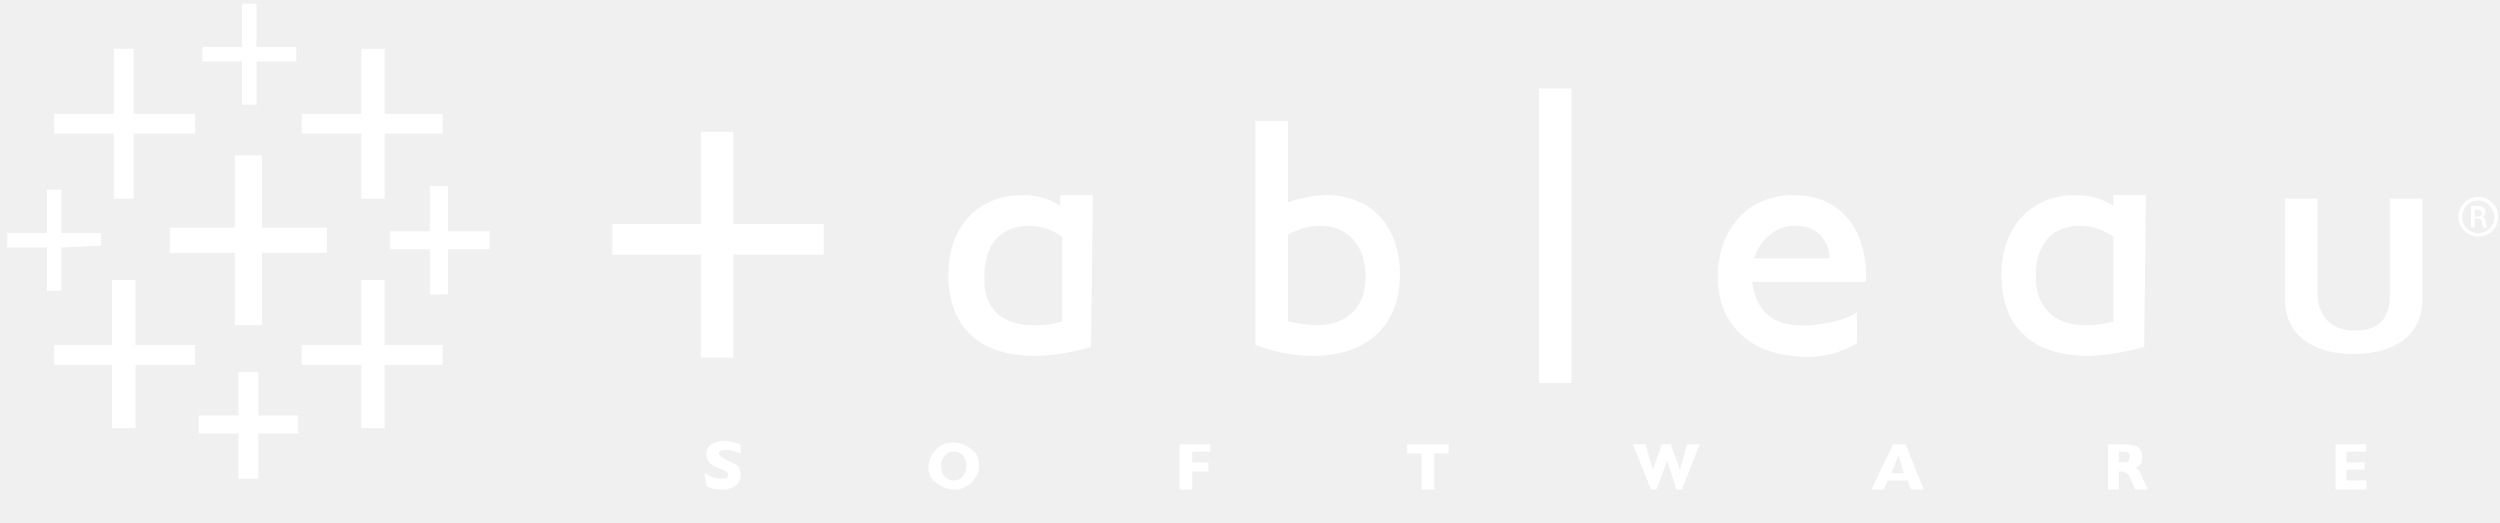
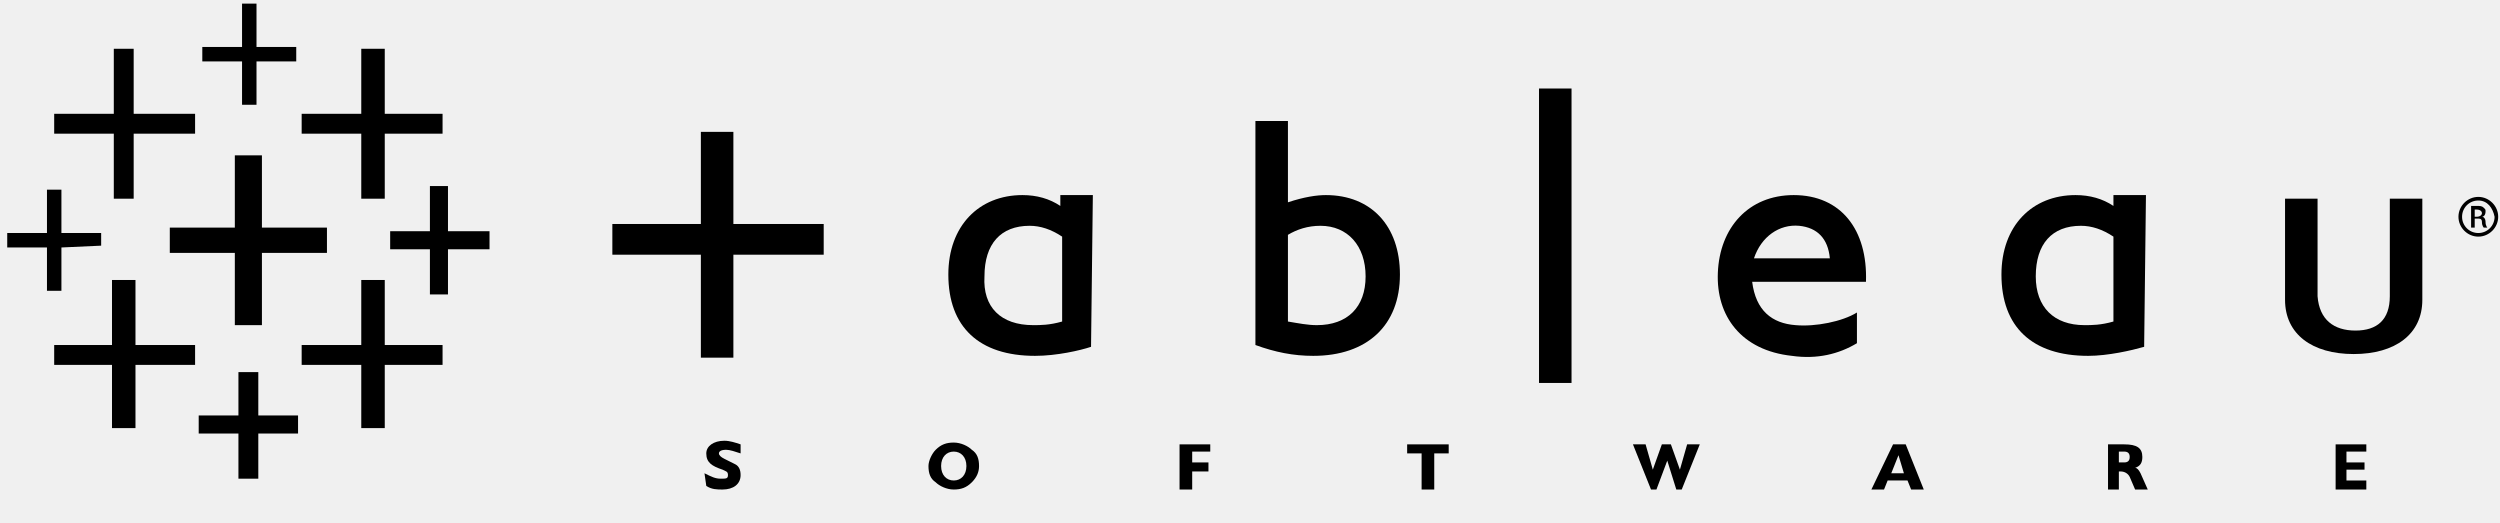
<svg xmlns="http://www.w3.org/2000/svg" version="1.1" id="Layer_1" x="0px" y="0px" viewBox="0 0 138.4 28.9" style="enable-background:new 0 0 138.4 28.9;" xml:space="preserve">
-   <style type="text/css">
- 	.st0{fill:#FFFFFF;}
- 	.st1{fill-rule:evenodd;clip-rule:evenodd;fill:#FFFFFF;}
- </style>
  <g>
-     <polygon class="st0" points="18.1,12.6 14.5,12.6 14.5,8.6 13,8.6 13,12.6 9.4,12.6 9.4,14 13,14 13,18 14.5,18 14.5,14 18.1,14     " />
-     <polygon class="st0" points="10.8,19.1 7.5,19.1 7.5,15.5 6.2,15.5 6.2,19.1 3,19.1 3,20.2 6.2,20.2 6.2,23.7 7.5,23.7 7.5,20.2    10.8,20.2  " />
-     <polygon class="st0" points="24.5,6.3 21.3,6.3 21.3,2.7 20,2.7 20,6.3 16.7,6.3 16.7,7.4 20,7.4 20,11 21.3,11 21.3,7.4 24.5,7.4     " />
-     <polygon class="st0" points="16.5,23 14.3,23 14.3,20.6 13.2,20.6 13.2,23 11,23 11,24 13.2,24 13.2,26.5 14.3,26.5 14.3,24    16.5,24  " />
-     <polygon class="st0" points="10.8,6.3 7.4,6.3 7.4,2.7 6.3,2.7 6.3,6.3 3,6.3 3,7.4 6.3,7.4 6.3,11 7.4,11 7.4,7.4 10.8,7.4  " />
-     <polygon class="st0" points="27.1,12.8 24.8,12.8 24.8,10.3 23.8,10.3 23.8,12.8 21.6,12.8 21.6,13.8 23.8,13.8 23.8,16.3    24.8,16.3 24.8,13.8 27.1,13.8  " />
-     <polygon class="st1" points="24.5,19.1 21.3,19.1 21.3,15.5 20,15.5 20,19.1 16.7,19.1 16.7,20.2 20,20.2 20,23.7 21.3,23.7    21.3,20.2 24.5,20.2  " />
-     <polygon class="st0" points="13.4,0.2 13.4,2.6 11.2,2.6 11.2,3.4 13.4,3.4 13.4,5.8 14.2,5.8 14.2,3.4 16.4,3.4 16.4,2.6    14.2,2.6 14.2,0.2  " />
-     <polygon class="st0" points="5.6,12.9 3.4,12.9 3.4,10.5 2.6,10.5 2.6,12.9 0.4,12.9 0.4,13.7 2.6,13.7 2.6,16.1 3.4,16.1    3.4,13.7 5.6,13.6  " />
+     <polygon points="18.1,12.6 14.5,12.6 14.5,8.6 13,8.6 13,12.6 9.4,12.6 9.4,14 13,14 13,18 14.5,18 14.5,14 18.1,14     " />
+     <polygon points="10.8,19.1 7.5,19.1 7.5,15.5 6.2,15.5 6.2,19.1 3,19.1 3,20.2 6.2,20.2 6.2,23.7 7.5,23.7 7.5,20.2    10.8,20.2  " />
+     <polygon points="24.5,6.3 21.3,6.3 21.3,2.7 20,2.7 20,6.3 16.7,6.3 16.7,7.4 20,7.4 20,11 21.3,11 21.3,7.4 24.5,7.4     " />
+     <polygon points="16.5,23 14.3,23 14.3,20.6 13.2,20.6 13.2,23 11,23 11,24 13.2,24 13.2,26.5 14.3,26.5 14.3,24    16.5,24  " />
+     <polygon points="10.8,6.3 7.4,6.3 7.4,2.7 6.3,2.7 6.3,6.3 3,6.3 3,7.4 6.3,7.4 6.3,11 7.4,11 7.4,7.4 10.8,7.4  " />
+     <polygon points="27.1,12.8 24.8,12.8 24.8,10.3 23.8,10.3 23.8,12.8 21.6,12.8 21.6,13.8 23.8,13.8 23.8,16.3    24.8,16.3 24.8,13.8 27.1,13.8  " />
+     <polygon points="24.5,19.1 21.3,19.1 21.3,15.5 20,15.5 20,19.1 16.7,19.1 16.7,20.2 20,20.2 20,23.7 21.3,23.7    21.3,20.2 24.5,20.2  " />
+     <polygon points="13.4,0.2 13.4,2.6 11.2,2.6 11.2,3.4 13.4,3.4 13.4,5.8 14.2,5.8 14.2,3.4 16.4,3.4 16.4,2.6    14.2,2.6 14.2,0.2  " />
+     <polygon points="5.6,12.9 3.4,12.9 3.4,10.5 2.6,10.5 2.6,12.9 0.4,12.9 0.4,13.7 2.6,13.7 2.6,16.1 3.4,16.1    3.4,13.7 5.6,13.6  " />
    <g>
-       <path class="st1" d="M39.1,26.9c0.3,0.2,0.6,0.2,0.9,0.2c0.6,0,1-0.3,1-0.8c0-0.3-0.1-0.5-0.3-0.6c-0.2-0.1-0.4-0.2-0.6-0.3    s-0.3-0.2-0.3-0.3c0-0.1,0.1-0.2,0.4-0.2c0.2,0,0.5,0.1,0.8,0.2v-0.5c-0.3-0.1-0.6-0.2-0.9-0.2c-0.6,0-1,0.3-1,0.7    c0,0.5,0.3,0.7,0.9,0.9c0.2,0.1,0.3,0.1,0.3,0.3c0,0.2-0.1,0.2-0.4,0.2c-0.3,0-0.5-0.1-0.9-0.3L39.1,26.9L39.1,26.9z" />
-       <path class="st1" d="M51.4,25.8c0,0.4,0.1,0.7,0.4,0.9c0.2,0.2,0.6,0.4,1,0.4c0.4,0,0.7-0.1,1-0.4s0.4-0.6,0.4-0.9    c0-0.4-0.1-0.7-0.4-0.9c-0.2-0.2-0.6-0.4-1-0.4c-0.4,0-0.7,0.1-1,0.4C51.6,25.1,51.4,25.5,51.4,25.8 M52.1,25.8    c0-0.5,0.3-0.8,0.7-0.8c0.4,0,0.7,0.3,0.7,0.8s-0.3,0.8-0.7,0.8S52.1,26.3,52.1,25.8" />
-       <polygon class="st1" points="65.3,27.1 66,27.1 66,26.1 66.9,26.1 66.9,25.6 66,25.6 66,25 67,25 67,24.6 65.3,24.6   " />
-       <polygon class="st1" points="78.7,27.1 79.4,27.1 79.4,25.1 80.2,25.1 80.2,24.6 77.9,24.6 77.9,25.1 78.7,25.1   " />
-       <polygon class="st1" points="91.4,27.1 91.7,27.1 92.3,25.5 92.8,27.1 93.1,27.1 94.1,24.6 93.4,24.6 93,26 92.5,24.6 92,24.6     91.5,26 91.1,24.6 90.4,24.6   " />
-       <path class="st1" d="M103.6,27.1h0.7l0.2-0.5h1.1l0.2,0.5h0.7l-1-2.5h-0.7L103.6,27.1z M104.7,26.2l0.4-1l0.3,1H104.7z" />
-       <path class="st1" d="M116.7,27.1h0.6v-1c0,0,0.1,0,0.1,0c0.2,0,0.4,0.1,0.5,0.3l0.3,0.7h0.7l-0.4-0.9c-0.1-0.2-0.2-0.3-0.3-0.3    c0.3-0.1,0.4-0.3,0.4-0.6c0-0.5-0.3-0.7-1-0.7h-0.9V27.1z M117.6,25.6h-0.3V25h0.3c0.2,0,0.3,0.1,0.3,0.3    C117.9,25.5,117.8,25.6,117.6,25.6" />
-       <polygon class="st1" points="129.3,27.1 131,27.1 131,26.6 129.9,26.6 129.9,26 130.9,26 130.9,25.6 129.9,25.6 129.9,25 131,25     131,24.6 129.3,24.6   " />
-       <path class="st1" d="M71.3,11.2c0.9-0.3,1.6-0.4,2.1-0.4c2.5,0,4.1,1.7,4.1,4.4c0,2.8-1.8,4.5-4.8,4.5c-1.1,0-2.1-0.2-3.2-0.6    L69.5,6.7h1.8L71.3,11.2L71.3,11.2z M72.9,18c1.7,0,2.7-1,2.7-2.7c0-1.7-1-2.8-2.5-2.8c-0.7,0-1.3,0.2-1.8,0.5v4.8    C71.9,17.9,72.4,18,72.9,18" />
+       <path d="M39.1,26.9c0.3,0.2,0.6,0.2,0.9,0.2c0.6,0,1-0.3,1-0.8c0-0.3-0.1-0.5-0.3-0.6c-0.2-0.1-0.4-0.2-0.6-0.3    s-0.3-0.2-0.3-0.3c0-0.1,0.1-0.2,0.4-0.2c0.2,0,0.5,0.1,0.8,0.2v-0.5c-0.3-0.1-0.6-0.2-0.9-0.2c-0.6,0-1,0.3-1,0.7    c0,0.5,0.3,0.7,0.9,0.9c0.2,0.1,0.3,0.1,0.3,0.3c0,0.2-0.1,0.2-0.4,0.2c-0.3,0-0.5-0.1-0.9-0.3L39.1,26.9L39.1,26.9z" />
+       <path d="M51.4,25.8c0,0.4,0.1,0.7,0.4,0.9c0.2,0.2,0.6,0.4,1,0.4c0.4,0,0.7-0.1,1-0.4s0.4-0.6,0.4-0.9    c0-0.4-0.1-0.7-0.4-0.9c-0.2-0.2-0.6-0.4-1-0.4c-0.4,0-0.7,0.1-1,0.4C51.6,25.1,51.4,25.5,51.4,25.8 M52.1,25.8    c0-0.5,0.3-0.8,0.7-0.8c0.4,0,0.7,0.3,0.7,0.8s-0.3,0.8-0.7,0.8S52.1,26.3,52.1,25.8" />
+       <polygon points="65.3,27.1 66,27.1 66,26.1 66.9,26.1 66.9,25.6 66,25.6 66,25 67,25 67,24.6 65.3,24.6   " />
+       <polygon points="78.7,27.1 79.4,27.1 79.4,25.1 80.2,25.1 80.2,24.6 77.9,24.6 77.9,25.1 78.7,25.1   " />
+       <polygon points="91.4,27.1 91.7,27.1 92.3,25.5 92.8,27.1 93.1,27.1 94.1,24.6 93.4,24.6 93,26 92.5,24.6 92,24.6     91.5,26 91.1,24.6 90.4,24.6   " />
+       <path d="M103.6,27.1h0.7l0.2-0.5h1.1l0.2,0.5h0.7l-1-2.5h-0.7L103.6,27.1z M104.7,26.2l0.4-1l0.3,1H104.7z" />
+       <path d="M116.7,27.1h0.6v-1c0,0,0.1,0,0.1,0c0.2,0,0.4,0.1,0.5,0.3l0.3,0.7h0.7l-0.4-0.9c-0.1-0.2-0.2-0.3-0.3-0.3    c0.3-0.1,0.4-0.3,0.4-0.6c0-0.5-0.3-0.7-1-0.7h-0.9V27.1z M117.6,25.6h-0.3V25h0.3c0.2,0,0.3,0.1,0.3,0.3    C117.9,25.5,117.8,25.6,117.6,25.6" />
+       <polygon points="129.3,27.1 131,27.1 131,26.6 129.9,26.6 129.9,26 130.9,26 130.9,25.6 129.9,25.6 129.9,25 131,25     131,24.6 129.3,24.6   " />
+       <path d="M71.3,11.2c0.9-0.3,1.6-0.4,2.1-0.4c2.5,0,4.1,1.7,4.1,4.4c0,2.8-1.8,4.5-4.8,4.5c-1.1,0-2.1-0.2-3.2-0.6    L69.5,6.7h1.8L71.3,11.2L71.3,11.2z M72.9,18c1.7,0,2.7-1,2.7-2.7c0-1.7-1-2.8-2.5-2.8c-0.7,0-1.3,0.2-1.8,0.5v4.8    C71.9,17.9,72.4,18,72.9,18" />
      <rect x="85.2" y="4.9" class="st1" width="1.8" height="16.3" />
-       <path class="st1" d="M97.1,14.3h4.2c-0.1-1.1-0.7-1.7-1.7-1.8C98.5,12.4,97.5,13.1,97.1,14.3 M99.2,19.7c-2.8-0.3-4.2-2.2-4.1-4.6    c0.1-2.5,1.7-4.3,4.2-4.3c2.6,0,4.1,1.9,4,4.8H97c0.2,1.6,1.1,2.3,2.4,2.4c1.1,0.1,2.6-0.2,3.4-0.7v1.7    C101.8,19.6,100.6,19.9,99.2,19.7" />
-       <path class="st1" d="M130.4,18.3c1.2,0,1.9-0.6,1.9-1.9V11h1.8v5.6c0,1.9-1.5,3-3.8,3c-2.3,0-3.8-1.1-3.8-3V11h1.8v5.4    C128.4,17.7,129.2,18.3,130.4,18.3" />
-       <path class="st1" d="M57.3,19.7c-3.1,0-4.8-1.6-4.8-4.5c0-2.7,1.7-4.4,4.1-4.4c0.8,0,1.5,0.2,2.1,0.6v-0.6h1.8l-0.1,8.4    C59.8,19.4,58.5,19.7,57.3,19.7 M57.2,18c0.4,0,0.9,0,1.6-0.2l0-4.7c-0.6-0.4-1.2-0.6-1.8-0.6c-1.6,0-2.5,1-2.5,2.8    C54.4,17,55.4,18,57.2,18" />
-       <path class="st1" d="M115.6,19.7c-3.1,0-4.8-1.6-4.8-4.5c0-2.7,1.7-4.4,4.1-4.4c0.8,0,1.5,0.2,2.1,0.6v-0.6h1.8l-0.1,8.4    C118,19.4,116.7,19.7,115.6,19.7 M115.4,18c0.4,0,0.9,0,1.6-0.2l0-4.7c-0.6-0.4-1.2-0.6-1.8-0.6c-1.6,0-2.5,1-2.5,2.8    C112.7,17,113.7,18,115.4,18" />
+       <path d="M97.1,14.3h4.2c-0.1-1.1-0.7-1.7-1.7-1.8C98.5,12.4,97.5,13.1,97.1,14.3 M99.2,19.7c-2.8-0.3-4.2-2.2-4.1-4.6    c0.1-2.5,1.7-4.3,4.2-4.3c2.6,0,4.1,1.9,4,4.8H97c0.2,1.6,1.1,2.3,2.4,2.4c1.1,0.1,2.6-0.2,3.4-0.7v1.7    C101.8,19.6,100.6,19.9,99.2,19.7" />
+       <path d="M130.4,18.3c1.2,0,1.9-0.6,1.9-1.9V11h1.8v5.6c0,1.9-1.5,3-3.8,3c-2.3,0-3.8-1.1-3.8-3V11h1.8v5.4    C128.4,17.7,129.2,18.3,130.4,18.3" />
+       <path d="M57.3,19.7c-3.1,0-4.8-1.6-4.8-4.5c0-2.7,1.7-4.4,4.1-4.4c0.8,0,1.5,0.2,2.1,0.6v-0.6h1.8l-0.1,8.4    C59.8,19.4,58.5,19.7,57.3,19.7 M57.2,18c0.4,0,0.9,0,1.6-0.2l0-4.7c-0.6-0.4-1.2-0.6-1.8-0.6c-1.6,0-2.5,1-2.5,2.8    C54.4,17,55.4,18,57.2,18" />
+       <path d="M115.6,19.7c-3.1,0-4.8-1.6-4.8-4.5c0-2.7,1.7-4.4,4.1-4.4c0.8,0,1.5,0.2,2.1,0.6v-0.6h1.8l-0.1,8.4    C118,19.4,116.7,19.7,115.6,19.7 M115.4,18c0.4,0,0.9,0,1.6-0.2l0-4.7c-0.6-0.4-1.2-0.6-1.8-0.6c-1.6,0-2.5,1-2.5,2.8    C112.7,17,113.7,18,115.4,18" />
    </g>
    <g>
-       <polygon class="st0" points="38.8,7.3 40.6,7.3 40.6,12.4 45.6,12.4 45.6,14.1 40.6,14.1 40.6,19.8 38.8,19.8 38.8,14.1     33.9,14.1 33.9,12.4 38.8,12.4   " />
-       <path class="st0" d="M137.2,10.9c0.6,0,1.1,0.5,1.1,1.1c0,0.6-0.5,1.1-1.1,1.1s-1.1-0.5-1.1-1.1C136.1,11.4,136.6,10.9,137.2,10.9    L137.2,10.9z M137.2,11.1c-0.5,0-0.9,0.4-0.9,0.9c0,0.5,0.4,0.9,0.9,0.9c0.5,0,0.9-0.4,0.9-0.9C138,11.5,137.7,11.1,137.2,11.1    L137.2,11.1z M137,12.6h-0.2v-1.2c0.1,0,0.2,0,0.3,0c0.2,0,0.3,0,0.4,0.1s0.1,0.1,0.1,0.2c0,0.2-0.1,0.3-0.2,0.3v0    c0.1,0,0.2,0.1,0.2,0.3c0,0.2,0.1,0.3,0.1,0.3h-0.2c0,0-0.1-0.1-0.1-0.3c0-0.2-0.1-0.2-0.3-0.2H137V12.6z M137,12h0.1    c0.2,0,0.3-0.1,0.3-0.2c0-0.1-0.1-0.2-0.3-0.2c-0.1,0-0.1,0-0.1,0V12z" />
+       <polygon points="38.8,7.3 40.6,7.3 40.6,12.4 45.6,12.4 45.6,14.1 40.6,14.1 40.6,19.8 38.8,19.8 38.8,14.1     33.9,14.1 33.9,12.4 38.8,12.4   " />
+       <path d="M137.2,10.9c0.6,0,1.1,0.5,1.1,1.1c0,0.6-0.5,1.1-1.1,1.1s-1.1-0.5-1.1-1.1C136.1,11.4,136.6,10.9,137.2,10.9    L137.2,10.9z M137.2,11.1c-0.5,0-0.9,0.4-0.9,0.9c0,0.5,0.4,0.9,0.9,0.9c0.5,0,0.9-0.4,0.9-0.9C138,11.5,137.7,11.1,137.2,11.1    L137.2,11.1z M137,12.6h-0.2v-1.2c0.1,0,0.2,0,0.3,0c0.2,0,0.3,0,0.4,0.1s0.1,0.1,0.1,0.2c0,0.2-0.1,0.3-0.2,0.3v0    c0.1,0,0.2,0.1,0.2,0.3c0,0.2,0.1,0.3,0.1,0.3h-0.2c0,0-0.1-0.1-0.1-0.3c0-0.2-0.1-0.2-0.3-0.2H137V12.6z M137,12h0.1    c0.2,0,0.3-0.1,0.3-0.2c0-0.1-0.1-0.2-0.3-0.2c-0.1,0-0.1,0-0.1,0V12z" />
    </g>
  </g>
</svg>
